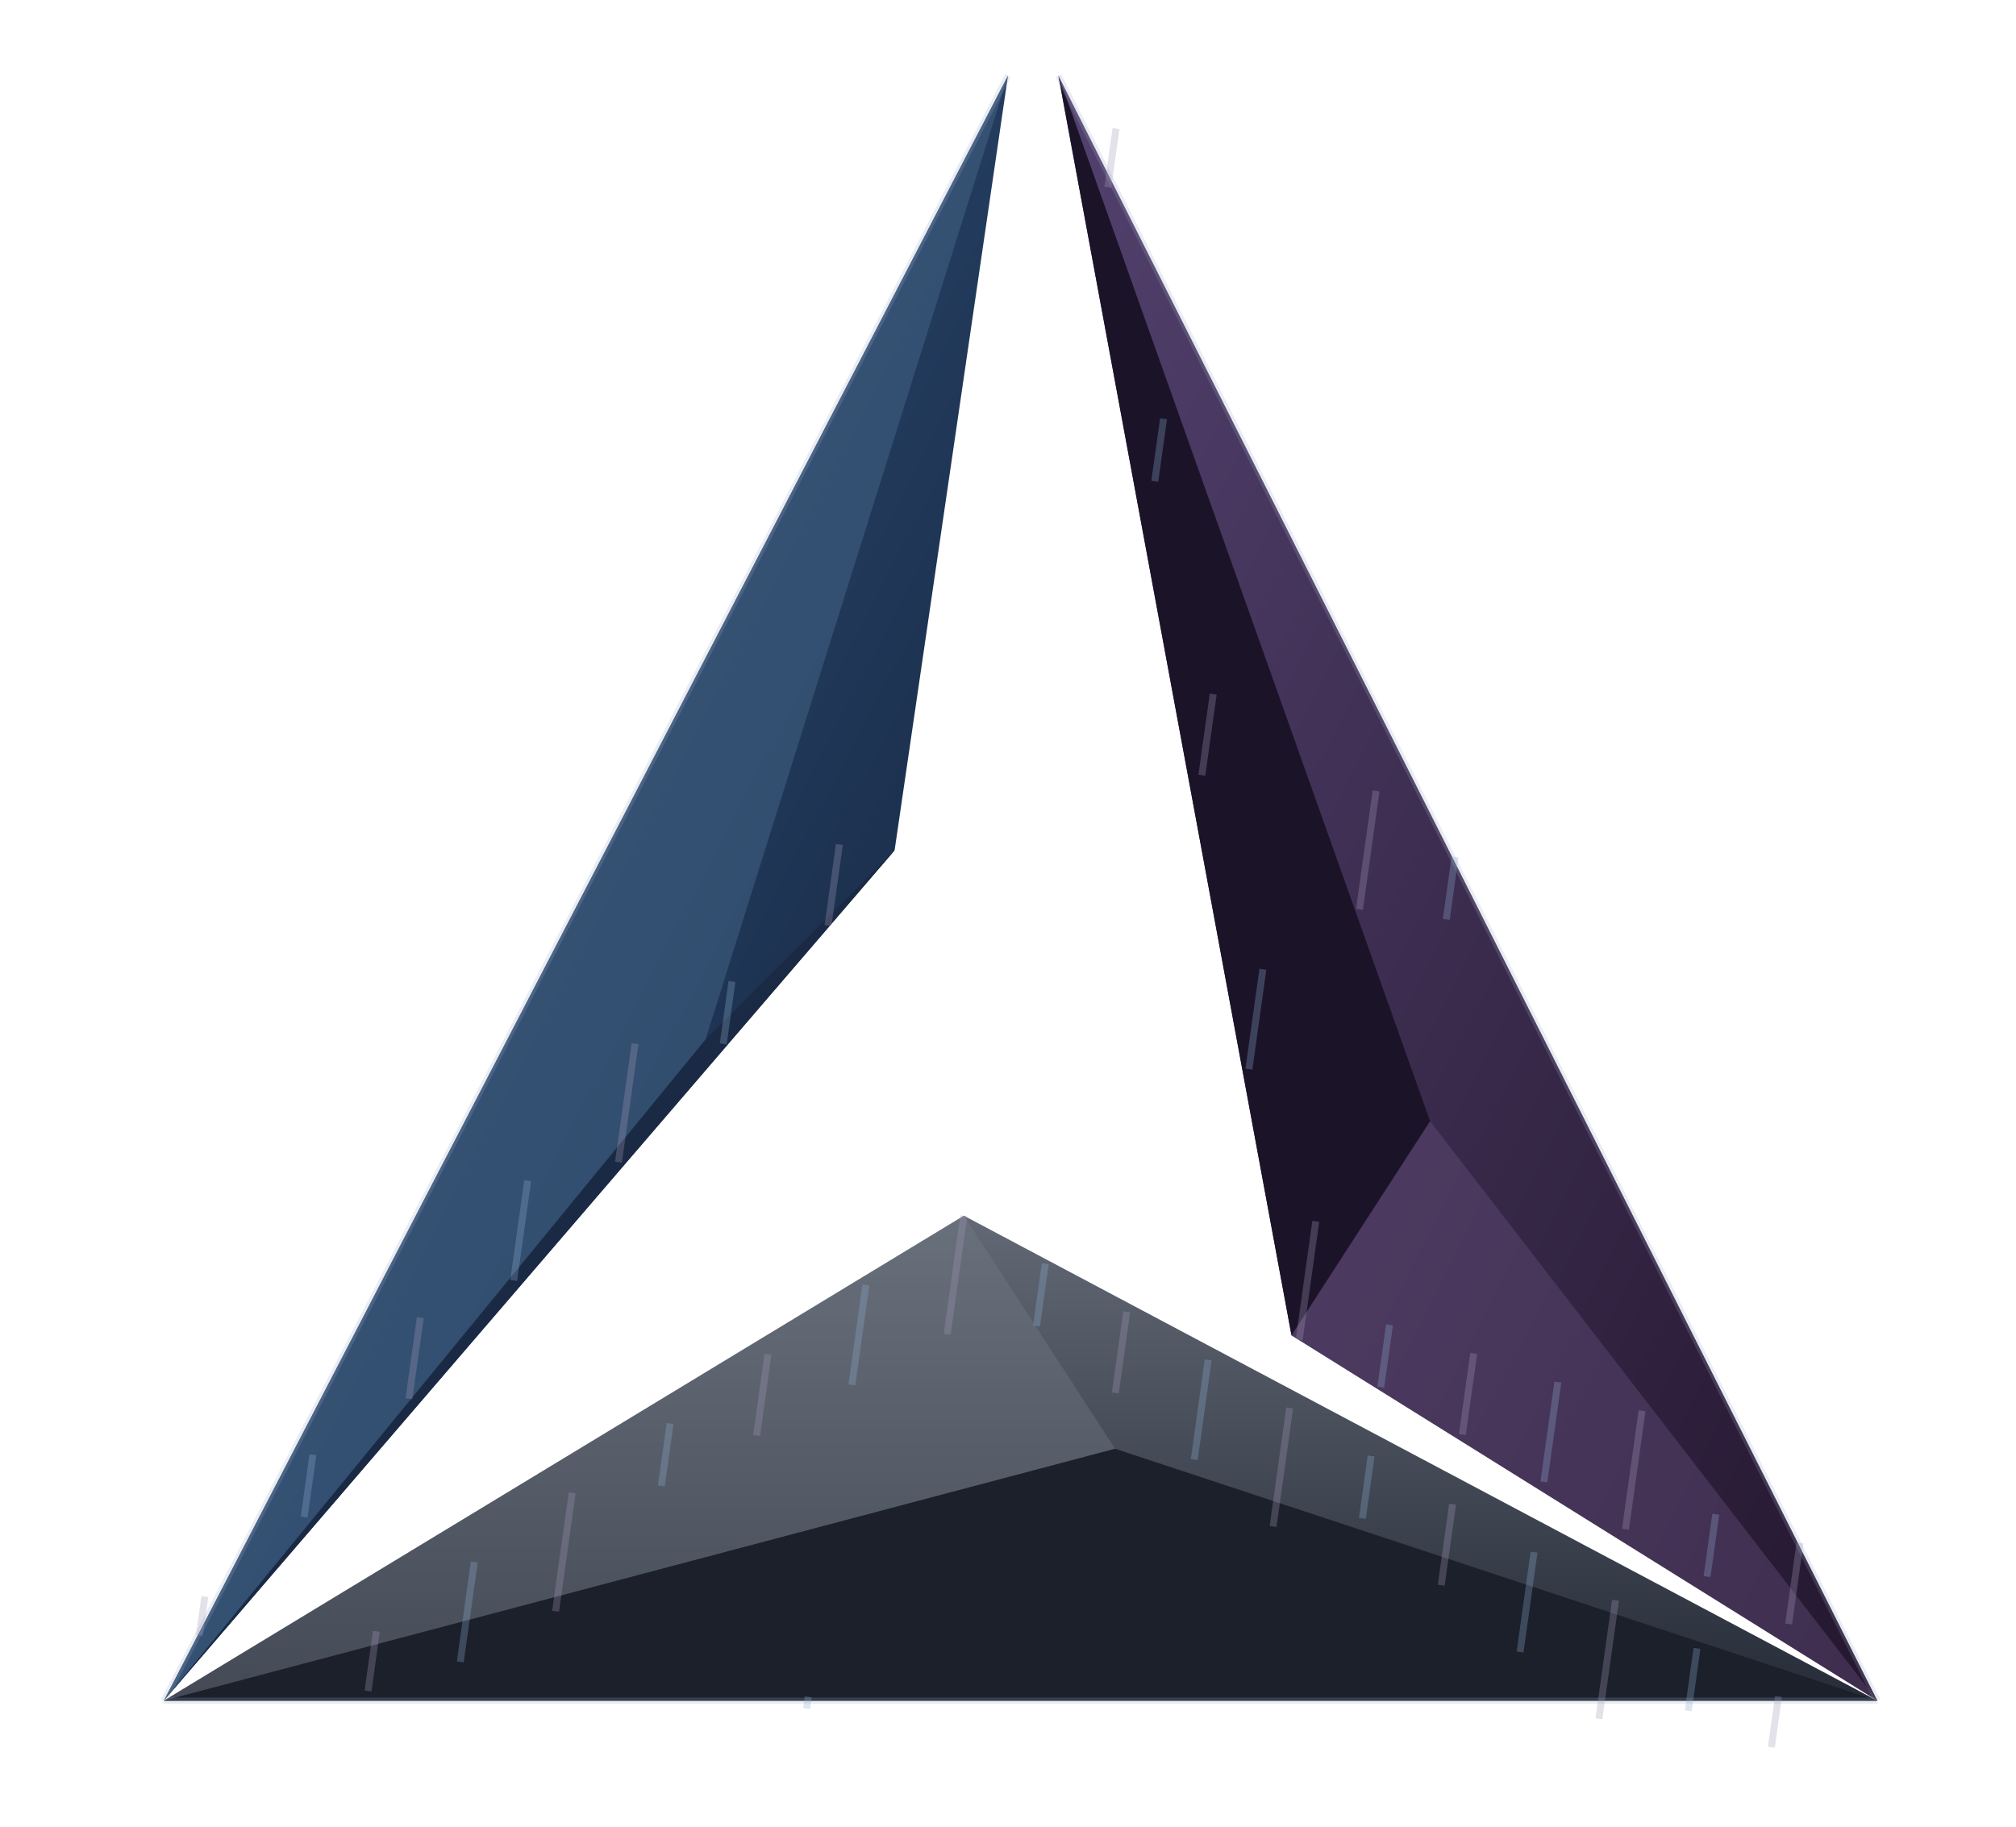
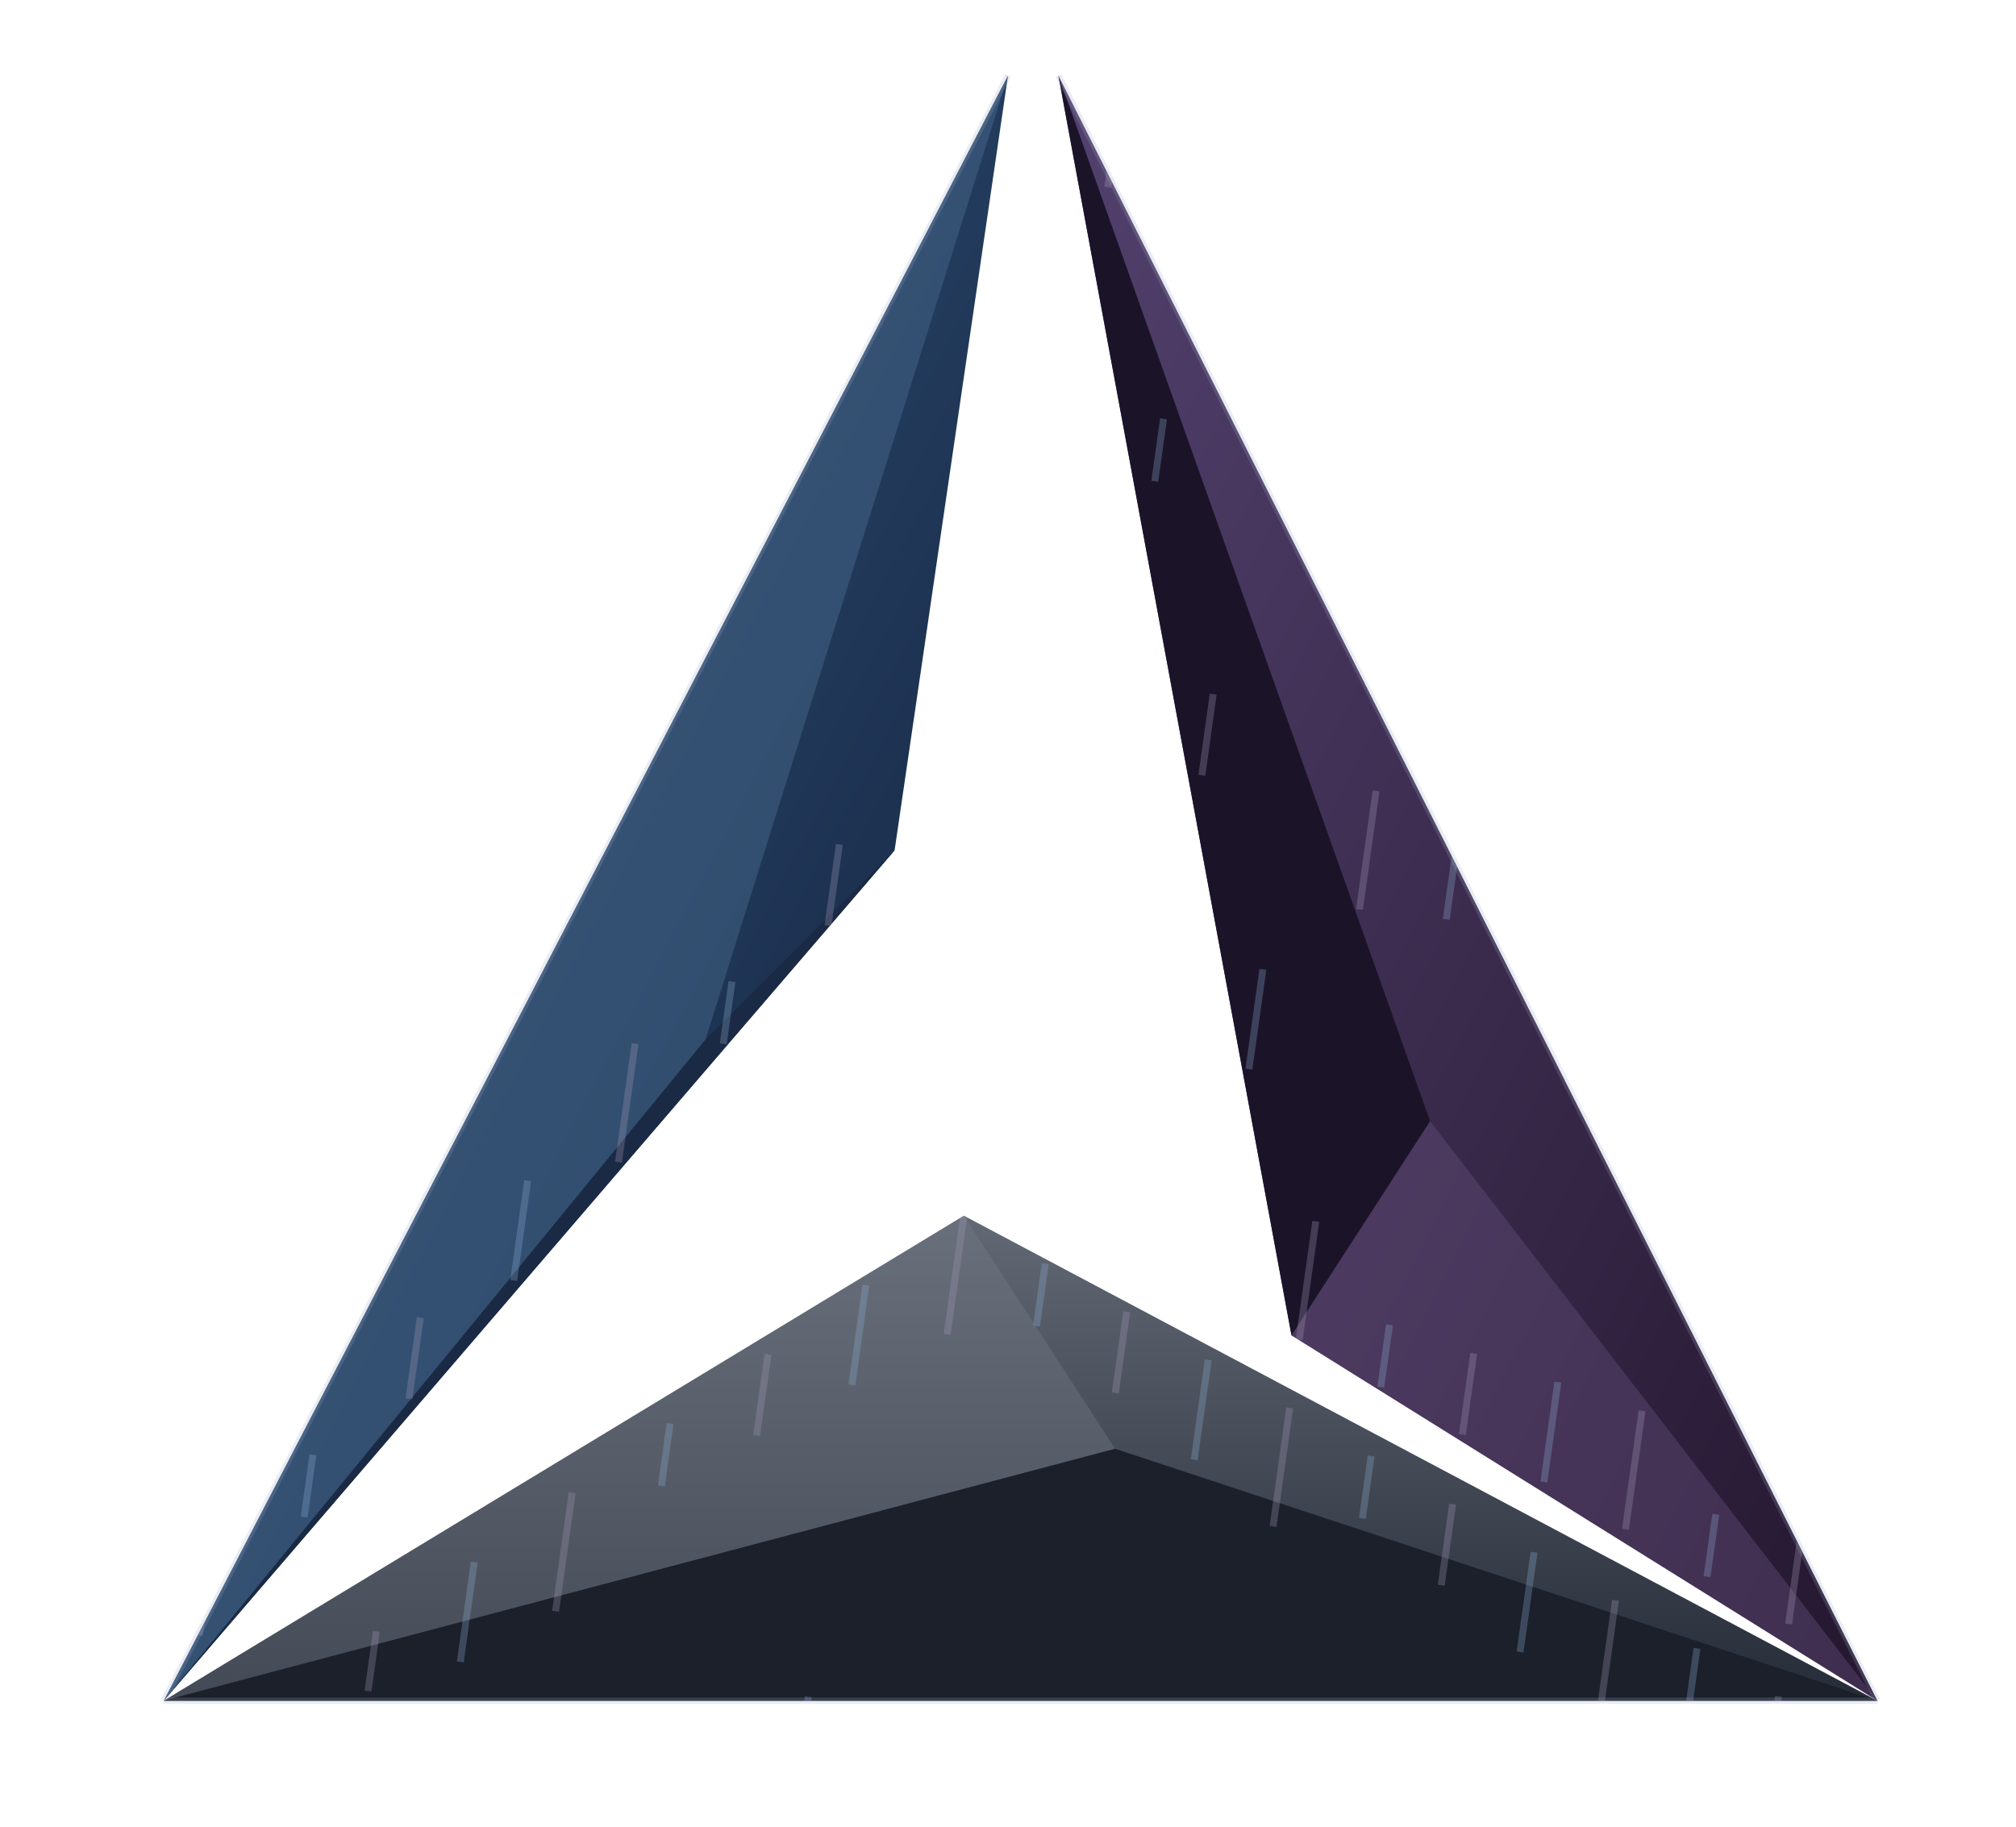
<svg xmlns="http://www.w3.org/2000/svg" viewBox="0 0 320 290" class="triangle-mark" role="img" aria-label="Треугольный логотип cybermogger">
  <defs>
    <linearGradient id="asset-blue" x2="1" y2="1">
      <stop stop-color="#365a84" />
      <stop offset="1" stop-color="#101d36" />
    </linearGradient>
    <linearGradient id="asset-violet" x2="1" y2="1">
      <stop stop-color="#53416e" />
      <stop offset="1" stop-color="#24172f" />
    </linearGradient>
    <linearGradient id="asset-gray" x2="0" y2="1">
      <stop stop-color="#626975" />
      <stop offset="1" stop-color="#262c38" />
    </linearGradient>
    <clipPath id="asset-clip">
      <path d="M160 12 142 135 26 270ZM168 12 205 212 298 270ZM26 270 153 193 298 270Z" />
    </clipPath>
  </defs>
  <g class="mark-facets">
    <g class="facet facet-blue">
      <path fill="url(#asset-blue)" d="M160 12 142 135 26 270Z" />
      <path fill="#1b2a44" d="M142 135 112 165 26 270Z" />
      <path fill="#436286" fill-opacity=".55" d="M160 12 112 165 26 270Z" />
    </g>
    <g class="facet facet-violet">
      <path fill="url(#asset-violet)" d="M168 12 205 212 298 270Z" />
      <path fill="#1b1429" d="M168 12 227 178 205 212Z" />
      <path fill="#67517e" fill-opacity=".4" d="M227 178 298 270 205 212Z" />
    </g>
    <g class="facet facet-gray">
      <path fill="url(#asset-gray)" d="M26 270 153 193 298 270Z" />
      <path fill="#757c86" fill-opacity=".38" d="M26 270 153 193 177 230Z" />
      <path fill="#1b202b" d="M26 270 177 230 298 270Z" />
    </g>
  </g>
-   <g class="brand-rain" opacity=".3" fill="none" stroke-width="1.1">
+   <g class="brand-rain" clip-path="url(#asset-clip)" opacity=".3" fill="none" stroke-width="1.1">
    <line x1="31.65" y1="259.61" x2="32.52" y2="253.46" stroke="#a39ab9" stroke-dasharray="19 95" style="--rain-delay:-0.51s;--rain-speed:2.65s" />
    <line x1="48.28" y1="240.84" x2="51.68" y2="216.59" stroke="#8caed4" stroke-dasharray="10 110" style="--rain-delay:-0.68s;--rain-speed:1.6s" />
    <line x1="64.91" y1="222.06" x2="70.84" y2="179.72" stroke="#a39ab9" stroke-dasharray="13 50" style="--rain-delay:-0.85s;--rain-speed:1.95s" />
    <line x1="59.74" y1="258.98" x2="58.42" y2="268.46" stroke="#a39ab9" stroke-dasharray="13 50" style="--rain-delay:-0.85s;--rain-speed:1.95s" />
    <line x1="81.54" y1="203.28" x2="90.00" y2="142.85" stroke="#8caed4" stroke-dasharray="16 65" style="--rain-delay:-1.02s;--rain-speed:2.3s" />
    <line x1="75.28" y1="247.99" x2="72.34" y2="269.01" stroke="#8caed4" stroke-dasharray="16 65" style="--rain-delay:-1.02s;--rain-speed:2.3s" />
    <line x1="98.17" y1="184.50" x2="109.16" y2="105.97" stroke="#a39ab9" stroke-dasharray="19 80" style="--rain-delay:-1.19s;--rain-speed:2.65s" />
    <line x1="90.82" y1="236.99" x2="86.26" y2="269.57" stroke="#a39ab9" stroke-dasharray="19 80" style="--rain-delay:-1.19s;--rain-speed:2.65s" />
    <line x1="114.80" y1="165.72" x2="128.33" y2="69.10" stroke="#8caed4" stroke-dasharray="10 95" style="--rain-delay:-1.36s;--rain-speed:1.6s" />
    <line x1="106.36" y1="226.00" x2="100.18" y2="270.13" stroke="#8caed4" stroke-dasharray="10 95" style="--rain-delay:-1.36s;--rain-speed:1.6s" />
    <line x1="131.43" y1="146.94" x2="147.49" y2="32.23" stroke="#a39ab9" stroke-dasharray="13 110" style="--rain-delay:-1.53s;--rain-speed:1.95s" />
    <line x1="121.90" y1="215.01" x2="114.10" y2="270.68" stroke="#a39ab9" stroke-dasharray="13 110" style="--rain-delay:-1.53s;--rain-speed:1.95s" />
    <line x1="137.44" y1="204.01" x2="128.03" y2="271.24" stroke="#8caed4" stroke-dasharray="16 50" style="--rain-delay:-1.7s;--rain-speed:2.3s" />
    <line x1="175.84" y1="29.73" x2="177.14" y2="20.42" stroke="#a39ab9" stroke-dasharray="19 65" style="--rain-delay:-1.87s;--rain-speed:2.65s" />
    <line x1="152.98" y1="193.02" x2="141.95" y2="271.80" stroke="#a39ab9" stroke-dasharray="19 65" style="--rain-delay:-1.87s;--rain-speed:2.65s" />
    <line x1="183.30" y1="76.40" x2="188.04" y2="42.56" stroke="#8caed4" stroke-dasharray="10 80" style="--rain-delay:-2.04s;--rain-speed:1.6s" />
    <line x1="165.91" y1="200.62" x2="155.87" y2="272.35" stroke="#8caed4" stroke-dasharray="10 80" style="--rain-delay:-2.04s;--rain-speed:1.6s" />
    <line x1="190.77" y1="123.07" x2="198.94" y2="64.71" stroke="#a39ab9" stroke-dasharray="13 95" style="--rain-delay:-2.21s;--rain-speed:1.95s" />
    <line x1="178.84" y1="208.26" x2="169.79" y2="272.91" stroke="#a39ab9" stroke-dasharray="13 95" style="--rain-delay:-2.21s;--rain-speed:1.95s" />
    <line x1="198.24" y1="169.73" x2="209.84" y2="86.86" stroke="#8caed4" stroke-dasharray="16 110" style="--rain-delay:-2.38s;--rain-speed:2.3s" />
    <line x1="191.78" y1="215.89" x2="183.71" y2="273.47" stroke="#8caed4" stroke-dasharray="16 110" style="--rain-delay:-2.38s;--rain-speed:2.3s" />
    <line x1="206.22" y1="212.71" x2="220.74" y2="109.01" stroke="#a39ab9" stroke-dasharray="19 50" style="--rain-delay:-2.55s;--rain-speed:2.65s" />
    <line x1="204.71" y1="223.52" x2="197.64" y2="274.03" stroke="#a39ab9" stroke-dasharray="19 50" style="--rain-delay:-2.55s;--rain-speed:2.65s" />
    <line x1="219.17" y1="220.23" x2="231.64" y2="131.15" stroke="#8caed4" stroke-dasharray="10 65" style="--rain-delay:-2.72s;--rain-speed:1.6s" />
    <line x1="217.64" y1="231.15" x2="211.56" y2="274.58" stroke="#8caed4" stroke-dasharray="10 65" style="--rain-delay:-2.72s;--rain-speed:1.6s" />
    <line x1="232.12" y1="227.74" x2="242.54" y2="153.30" stroke="#a39ab9" stroke-dasharray="13 80" style="--rain-delay:-2.89s;--rain-speed:1.95s" />
    <line x1="230.57" y1="238.79" x2="225.48" y2="275.14" stroke="#a39ab9" stroke-dasharray="13 80" style="--rain-delay:-2.89s;--rain-speed:1.95s" />
    <line x1="245.06" y1="235.26" x2="253.44" y2="175.45" stroke="#8caed4" stroke-dasharray="16 95" style="--rain-delay:-3.06s;--rain-speed:2.3s" />
    <line x1="243.50" y1="246.42" x2="239.40" y2="275.70" stroke="#8caed4" stroke-dasharray="16 95" style="--rain-delay:-3.06s;--rain-speed:2.3s" />
    <line x1="258.01" y1="242.78" x2="264.34" y2="197.60" stroke="#a39ab9" stroke-dasharray="19 110" style="--rain-delay:-3.23s;--rain-speed:2.65s" />
    <line x1="256.43" y1="254.05" x2="253.32" y2="276.25" stroke="#a39ab9" stroke-dasharray="19 110" style="--rain-delay:-3.23s;--rain-speed:2.65s" />
    <line x1="270.96" y1="250.30" x2="275.24" y2="219.74" stroke="#8caed4" stroke-dasharray="10 50" style="--rain-delay:-3.4s;--rain-speed:1.6s" />
    <line x1="269.36" y1="261.69" x2="267.25" y2="276.81" stroke="#8caed4" stroke-dasharray="10 50" style="--rain-delay:-3.4s;--rain-speed:1.6s" />
    <line x1="283.91" y1="257.82" x2="286.14" y2="241.89" stroke="#a39ab9" stroke-dasharray="13 65" style="--rain-delay:-3.57s;--rain-speed:1.95s" />
    <line x1="282.30" y1="269.32" x2="281.17" y2="277.37" stroke="#a39ab9" stroke-dasharray="13 65" style="--rain-delay:-3.57s;--rain-speed:1.95s" />
  </g>
  <path d="M160 12 26 270M168 12 298 270M26 270 298 270" fill="none" stroke="#9aabc5" stroke-opacity=".22" stroke-width="1" />
</svg>
